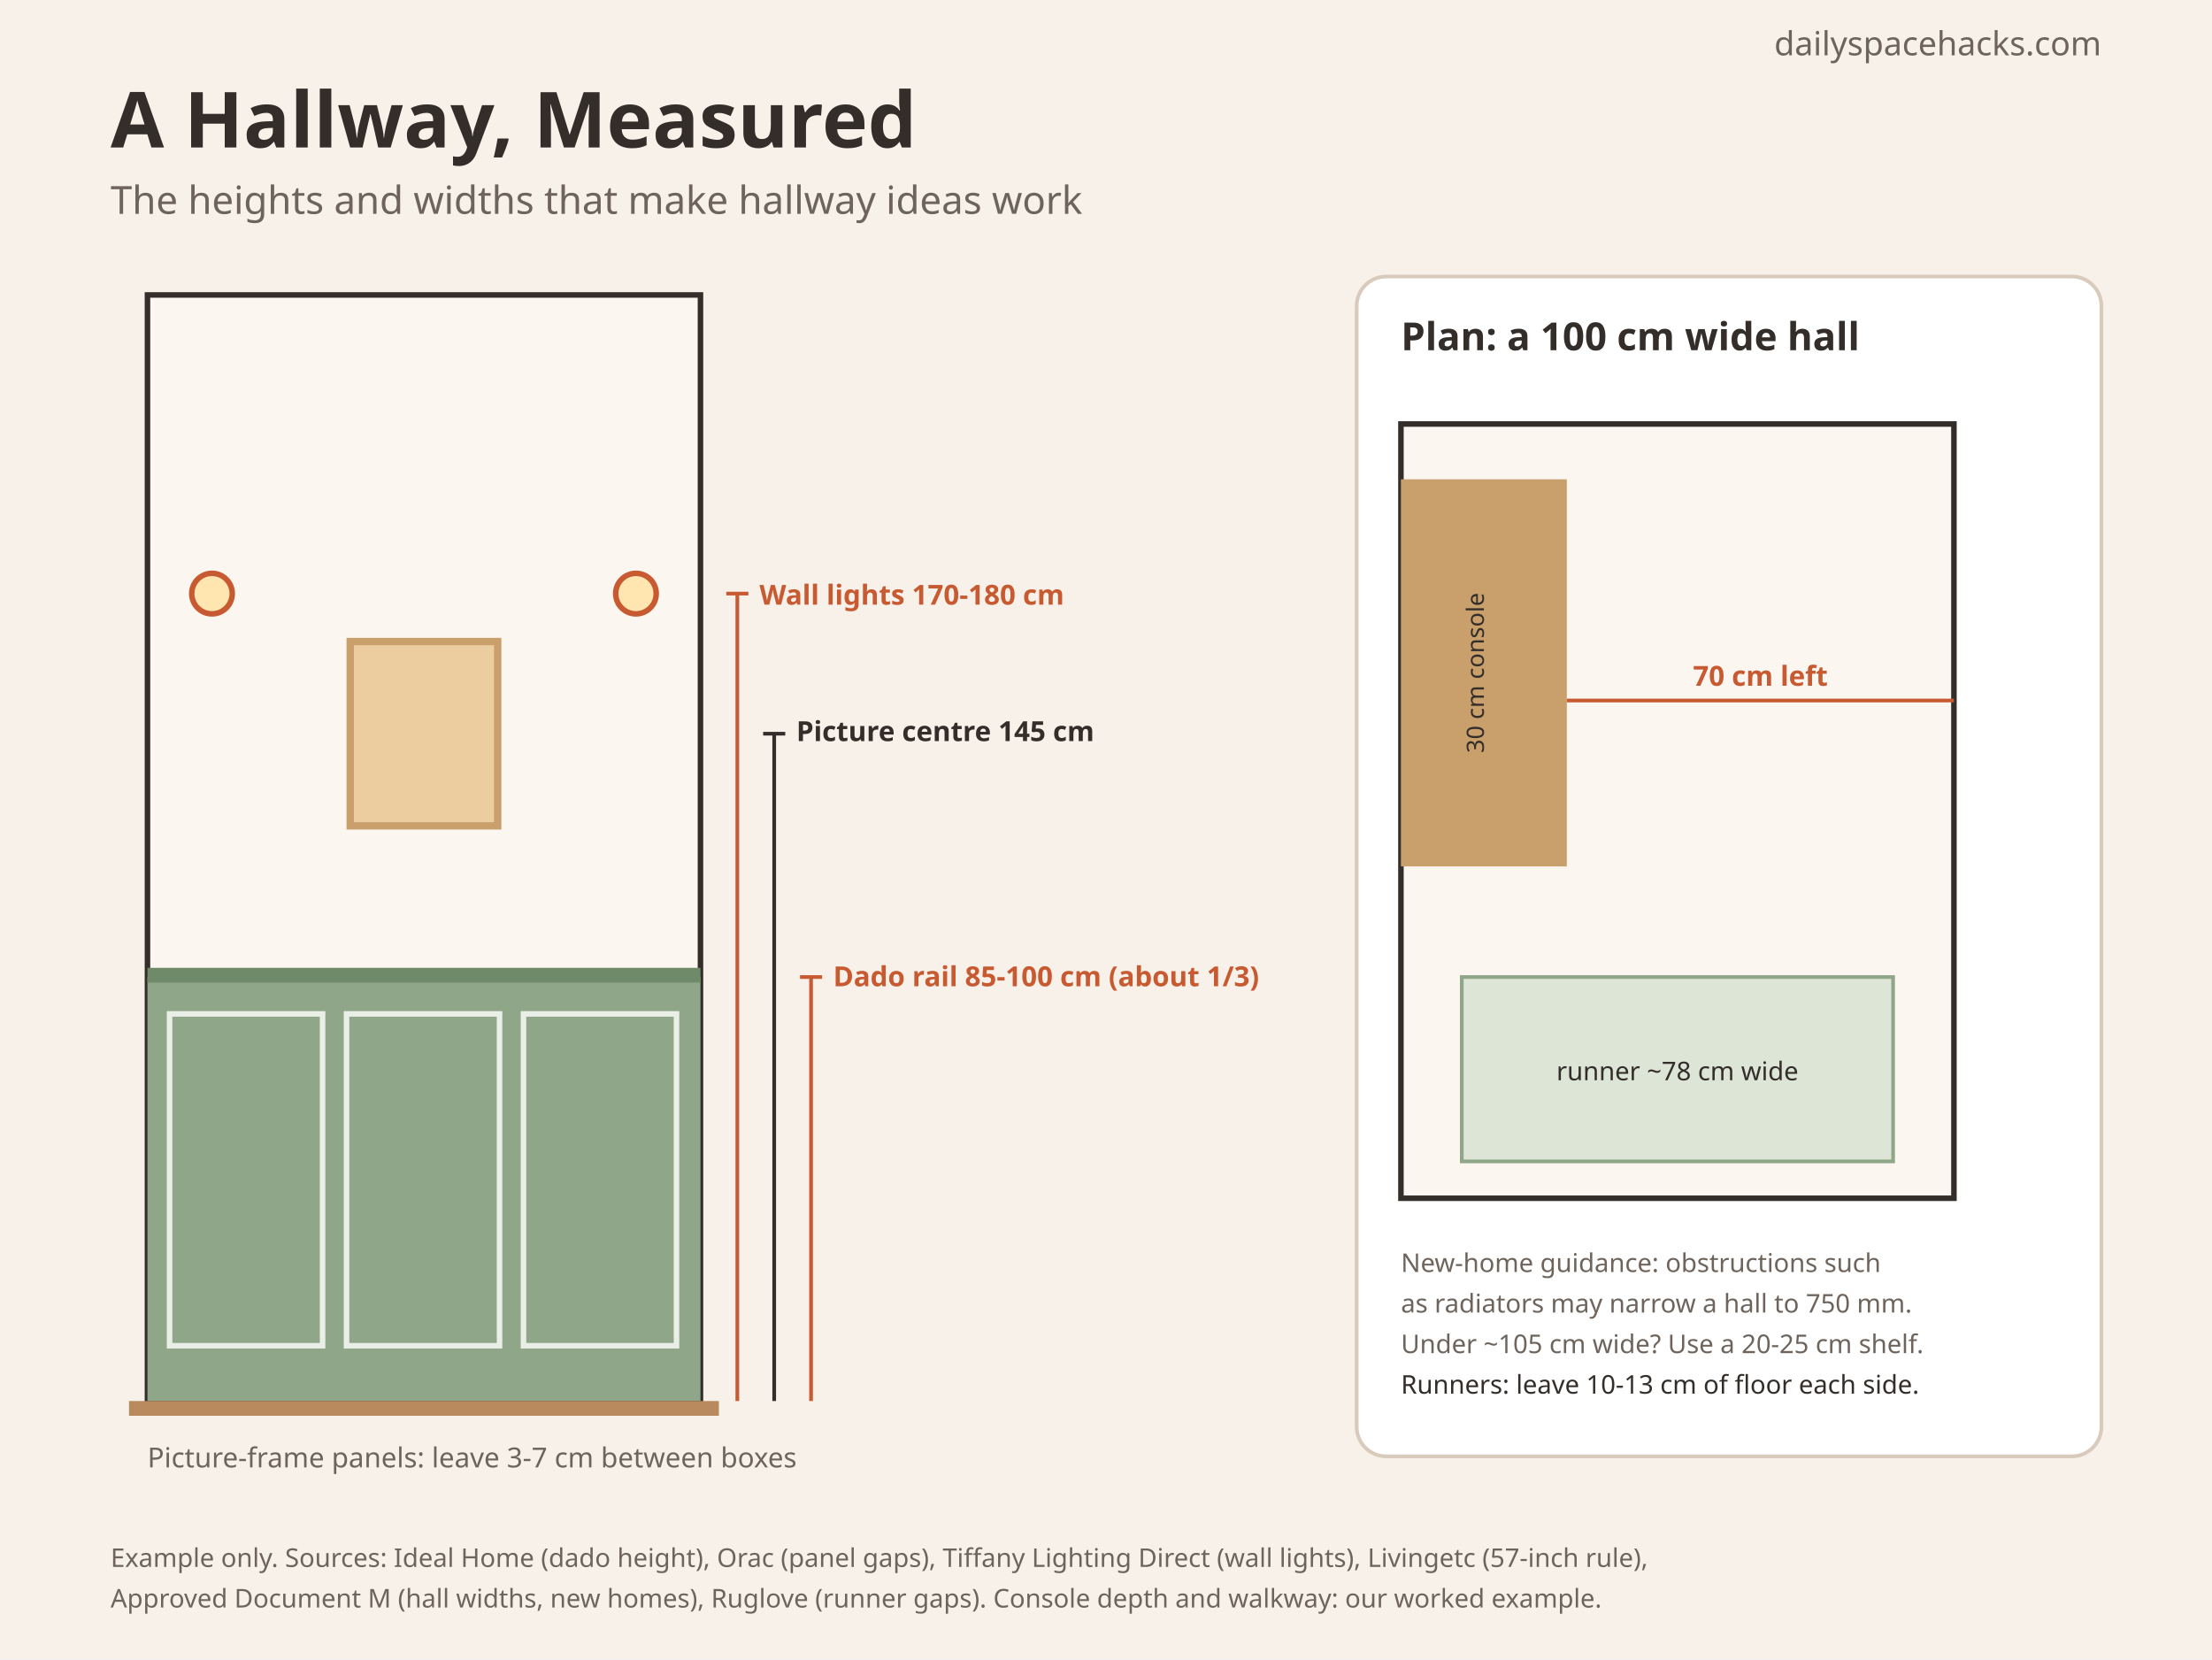
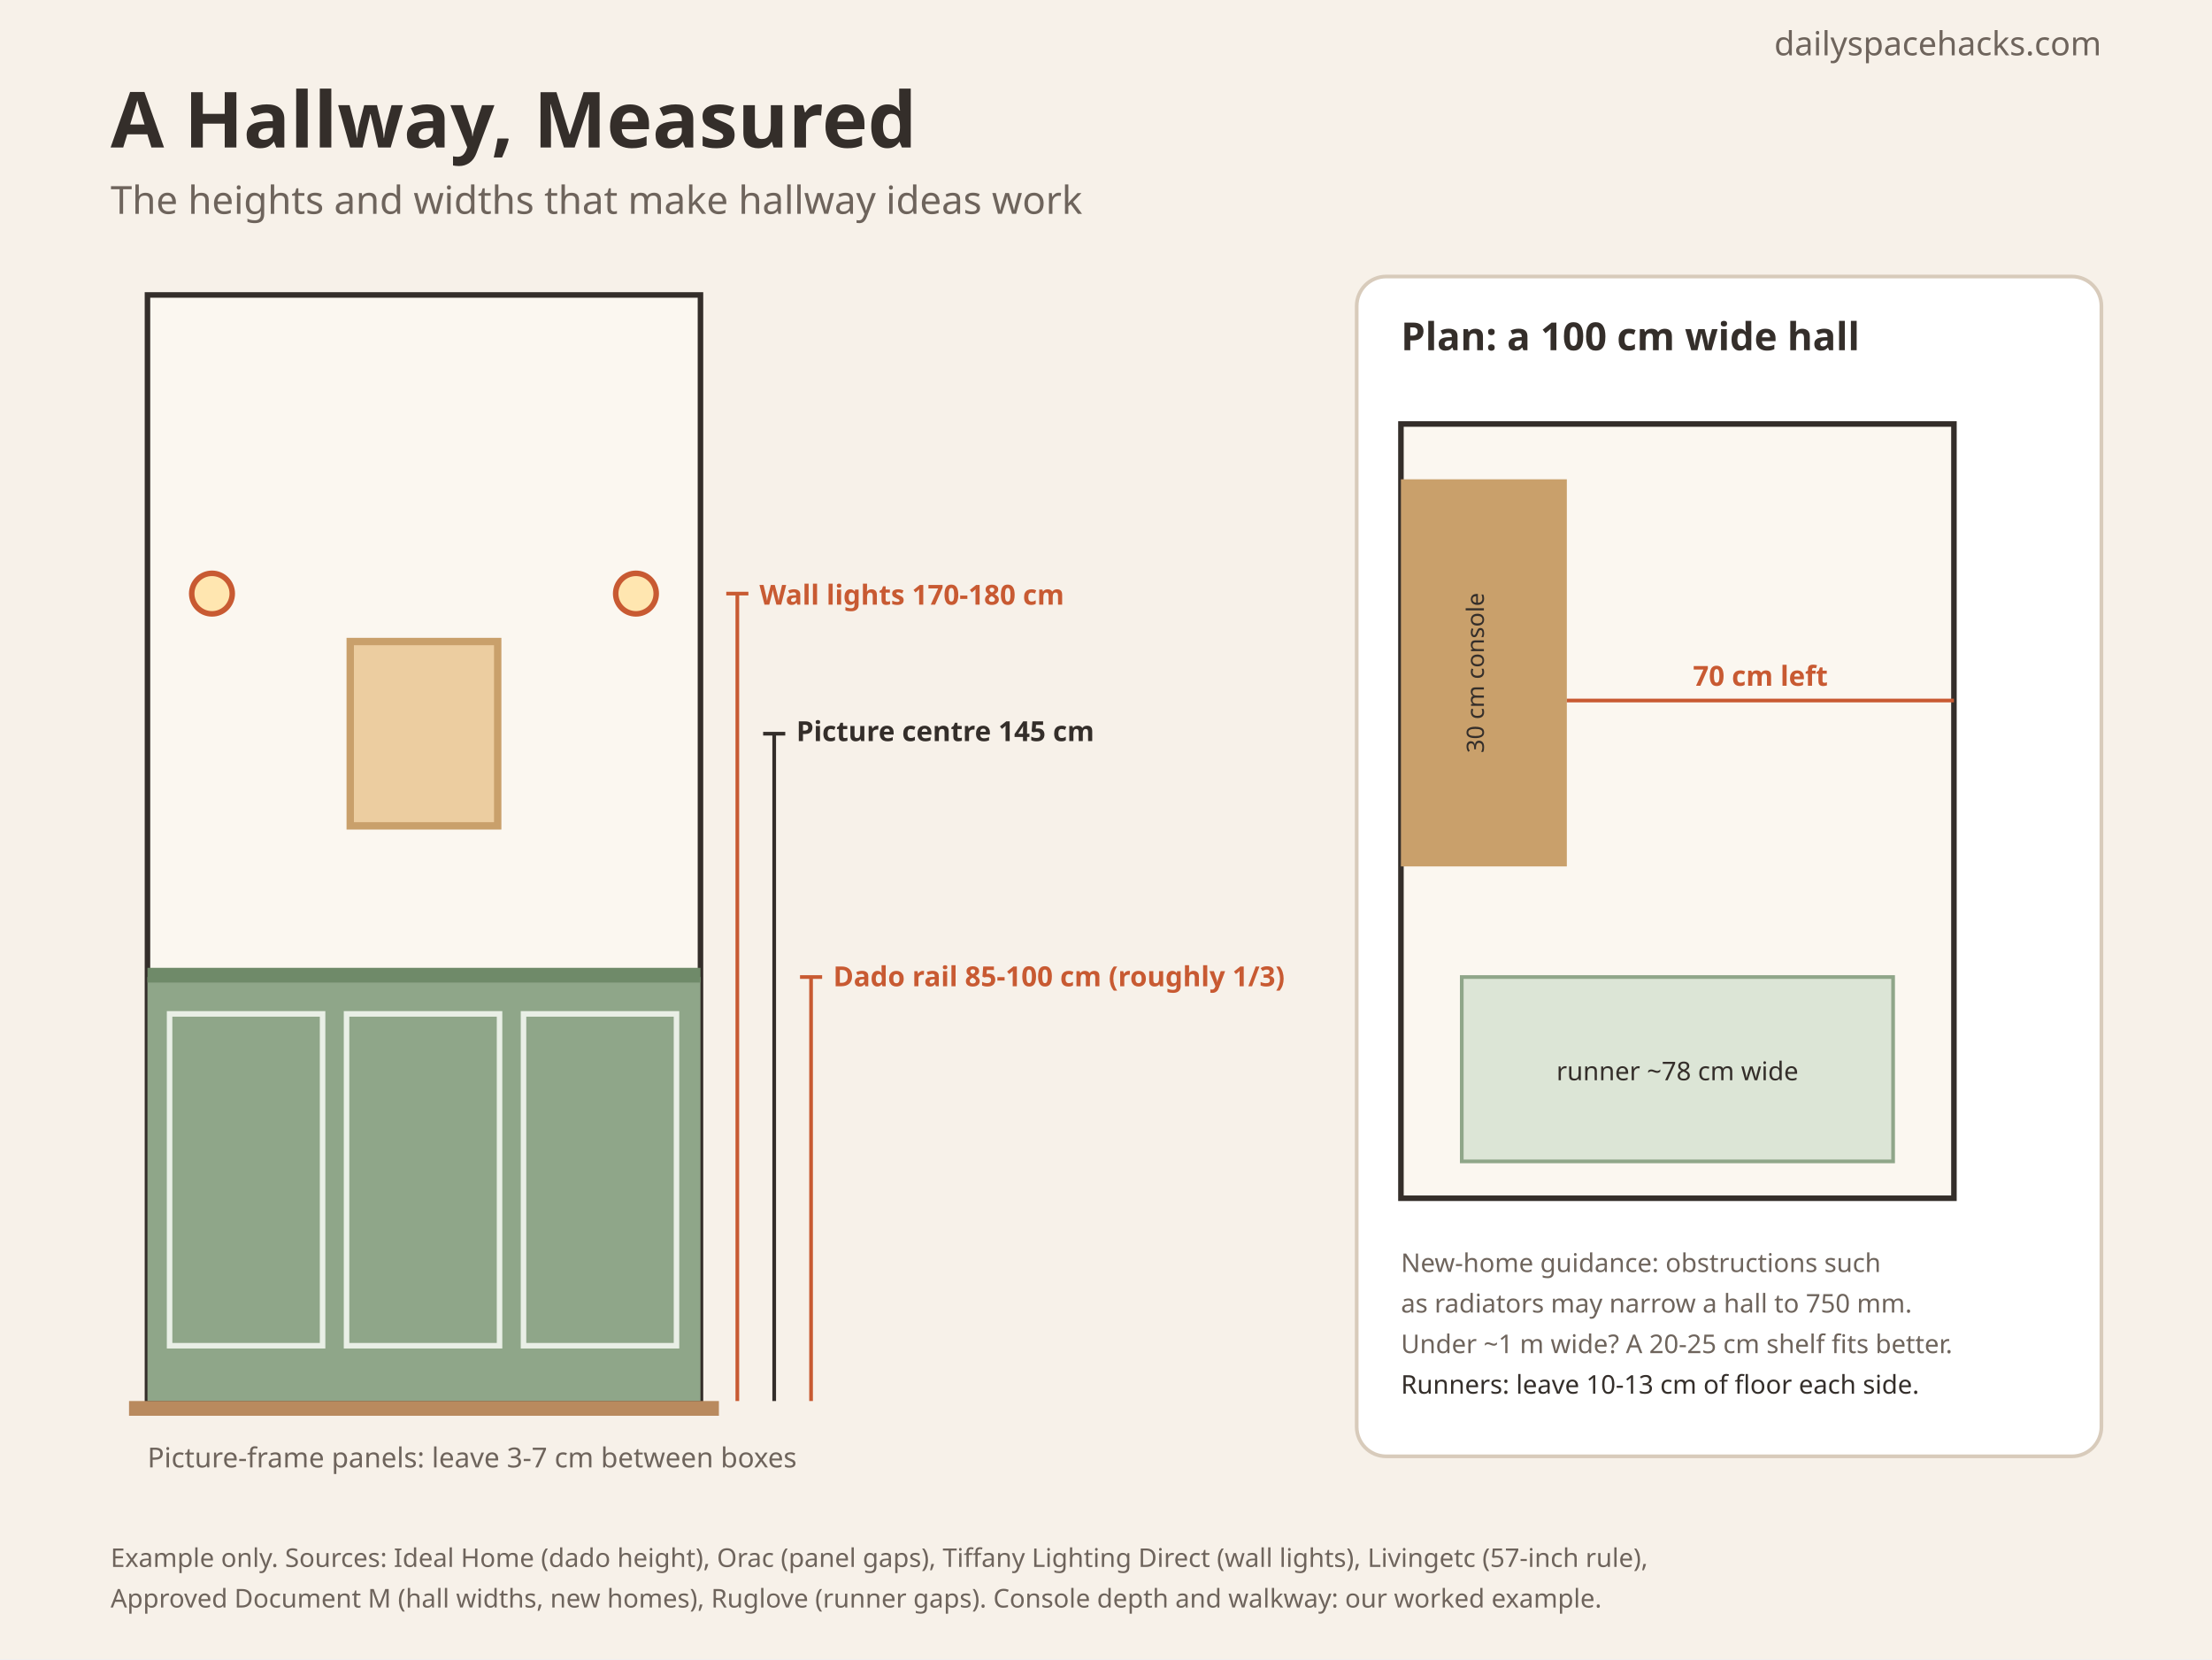
<svg xmlns="http://www.w3.org/2000/svg" viewBox="0 0 1200 900" font-family="Poppins, sans-serif" role="img" aria-labelledby="hw-t hw-d">
  <rect width="1200" height="900" fill="#F7F1E9" />
  <text x="60" y="80" font-size="42" font-weight="700" fill="#342E2A">A Hallway, Measured</text>
  <text x="60" y="116" font-size="21" fill="#6E645C">The heights and widths that make hallway ideas work</text>
  <text x="1140" y="30" font-size="18" fill="#6E645C" text-anchor="end">dailyspacehacks.com</text>
  <rect x="80" y="160.0" width="300.0" height="600.0" fill="#FBF7F0" stroke="#342E2A" stroke-width="3" />
  <rect x="80" y="530.0" width="300.0" height="230.0" fill="#8FA689" />
  <rect x="80" y="525.0" width="300.0" height="8" fill="#6F8A69" />
  <rect x="92" y="550" width="83" height="180" fill="none" stroke="#E9EFE6" stroke-width="3" />
  <rect x="188" y="550" width="83" height="180" fill="none" stroke="#E9EFE6" stroke-width="3" />
  <rect x="284" y="550" width="83" height="180" fill="none" stroke="#E9EFE6" stroke-width="3" />
  <rect x="190" y="348" width="80" height="100" fill="#ECCDA0" stroke="#C9A06B" stroke-width="4" />
  <circle cx="115" cy="322" r="11" fill="#FFE6B0" stroke="#C85A32" stroke-width="3" />
  <circle cx="345.0" cy="322" r="11" fill="#FFE6B0" stroke="#C85A32" stroke-width="3" />
  <rect x="70" y="760" width="320.0" height="8" fill="#B98A5E" />
  <line x1="440.0" y1="760" x2="440.0" y2="530" stroke="#C85A32" stroke-width="2" />
  <line x1="434.0" y1="530" x2="446.0" y2="530" stroke="#C85A32" stroke-width="2" />
-   <text x="452.0" y="535" font-size="15" font-weight="700" fill="#C85A32">Dado rail 85-100 cm (about 1/3)</text>
+   <text x="452.0" y="535" font-size="15" font-weight="700" fill="#C85A32">Dado rail 85-100 cm (roughly 1/3)</text>
  <line x1="420.0" y1="760" x2="420.0" y2="398" stroke="#342E2A" stroke-width="2" />
  <line x1="414.0" y1="398" x2="426.0" y2="398" stroke="#342E2A" stroke-width="2" />
  <text x="432.0" y="402" font-size="15" font-weight="700" fill="#342E2A">Picture centre 145 cm</text>
  <line x1="400.0" y1="760" x2="400.0" y2="322" stroke="#C85A32" stroke-width="2" />
  <line x1="394.0" y1="322" x2="406.0" y2="322" stroke="#C85A32" stroke-width="2" />
  <text x="412.0" y="328" font-size="15" font-weight="700" fill="#C85A32">Wall lights 170-180 cm</text>
  <text x="80" y="796" font-size="15" fill="#6E645C">Picture-frame panels: leave 3-7 cm between boxes</text>
  <rect x="736" y="150" width="404" height="640" rx="16" fill="#FFFFFF" stroke="#D8CBBB" stroke-width="2" />
  <text x="760" y="190" font-size="21" font-weight="700" fill="#342E2A">Plan: a 100 cm wide hall</text>
  <rect x="760" y="230" width="300.0" height="420.0" fill="#FBF7F0" stroke="#342E2A" stroke-width="3" />
  <rect x="760" y="260" width="90.0" height="210.0" fill="#C9A06B" />
  <text x="805.0" y="365.0" font-size="13" fill="#342E2A" text-anchor="middle" transform="rotate(-90 805.0 365.0)">30 cm console</text>
  <line x1="850.0" y1="380.0" x2="1060.0" y2="380.0" stroke="#C85A32" stroke-width="2" />
  <text x="955.0" y="372.0" font-size="15" font-weight="700" fill="#C85A32" text-anchor="middle">70 cm left</text>
  <rect x="793.0" y="530.0" width="234.0" height="100" fill="#DCE5D6" stroke="#8FA689" stroke-width="2" />
  <text x="910.0" y="586.0" font-size="14" fill="#342E2A" text-anchor="middle">runner ~78 cm wide</text>
  <text x="760" y="690.0" font-size="14" fill="#6E645C">New-home guidance: obstructions such</text>
  <text x="760" y="712.0" font-size="14" fill="#6E645C">as radiators may narrow a hall to 750 mm.</text>
-   <text x="760" y="734.0" font-size="14" fill="#6E645C">Under ~105 cm wide? Use a 20-25 cm shelf.</text>
+   <text x="760" y="734.0" font-size="14" fill="#6E645C">Under ~1 m wide? A 20-25 cm shelf fits better.</text>
  <text x="760" y="756.0" font-size="14" fill="#342E2A">Runners: leave 10-13 cm of floor each side.</text>
  <text x="60" y="850" font-size="14" fill="#6E645C">Example only. Sources: Ideal Home (dado height), Orac (panel gaps), Tiffany Lighting Direct (wall lights), Livingetc (57-inch rule),</text>
  <text x="60" y="872" font-size="14" fill="#6E645C">Approved Document M (hall widths, new homes), Ruglove (runner gaps). Console depth and walkway: our worked example.</text>
</svg>
